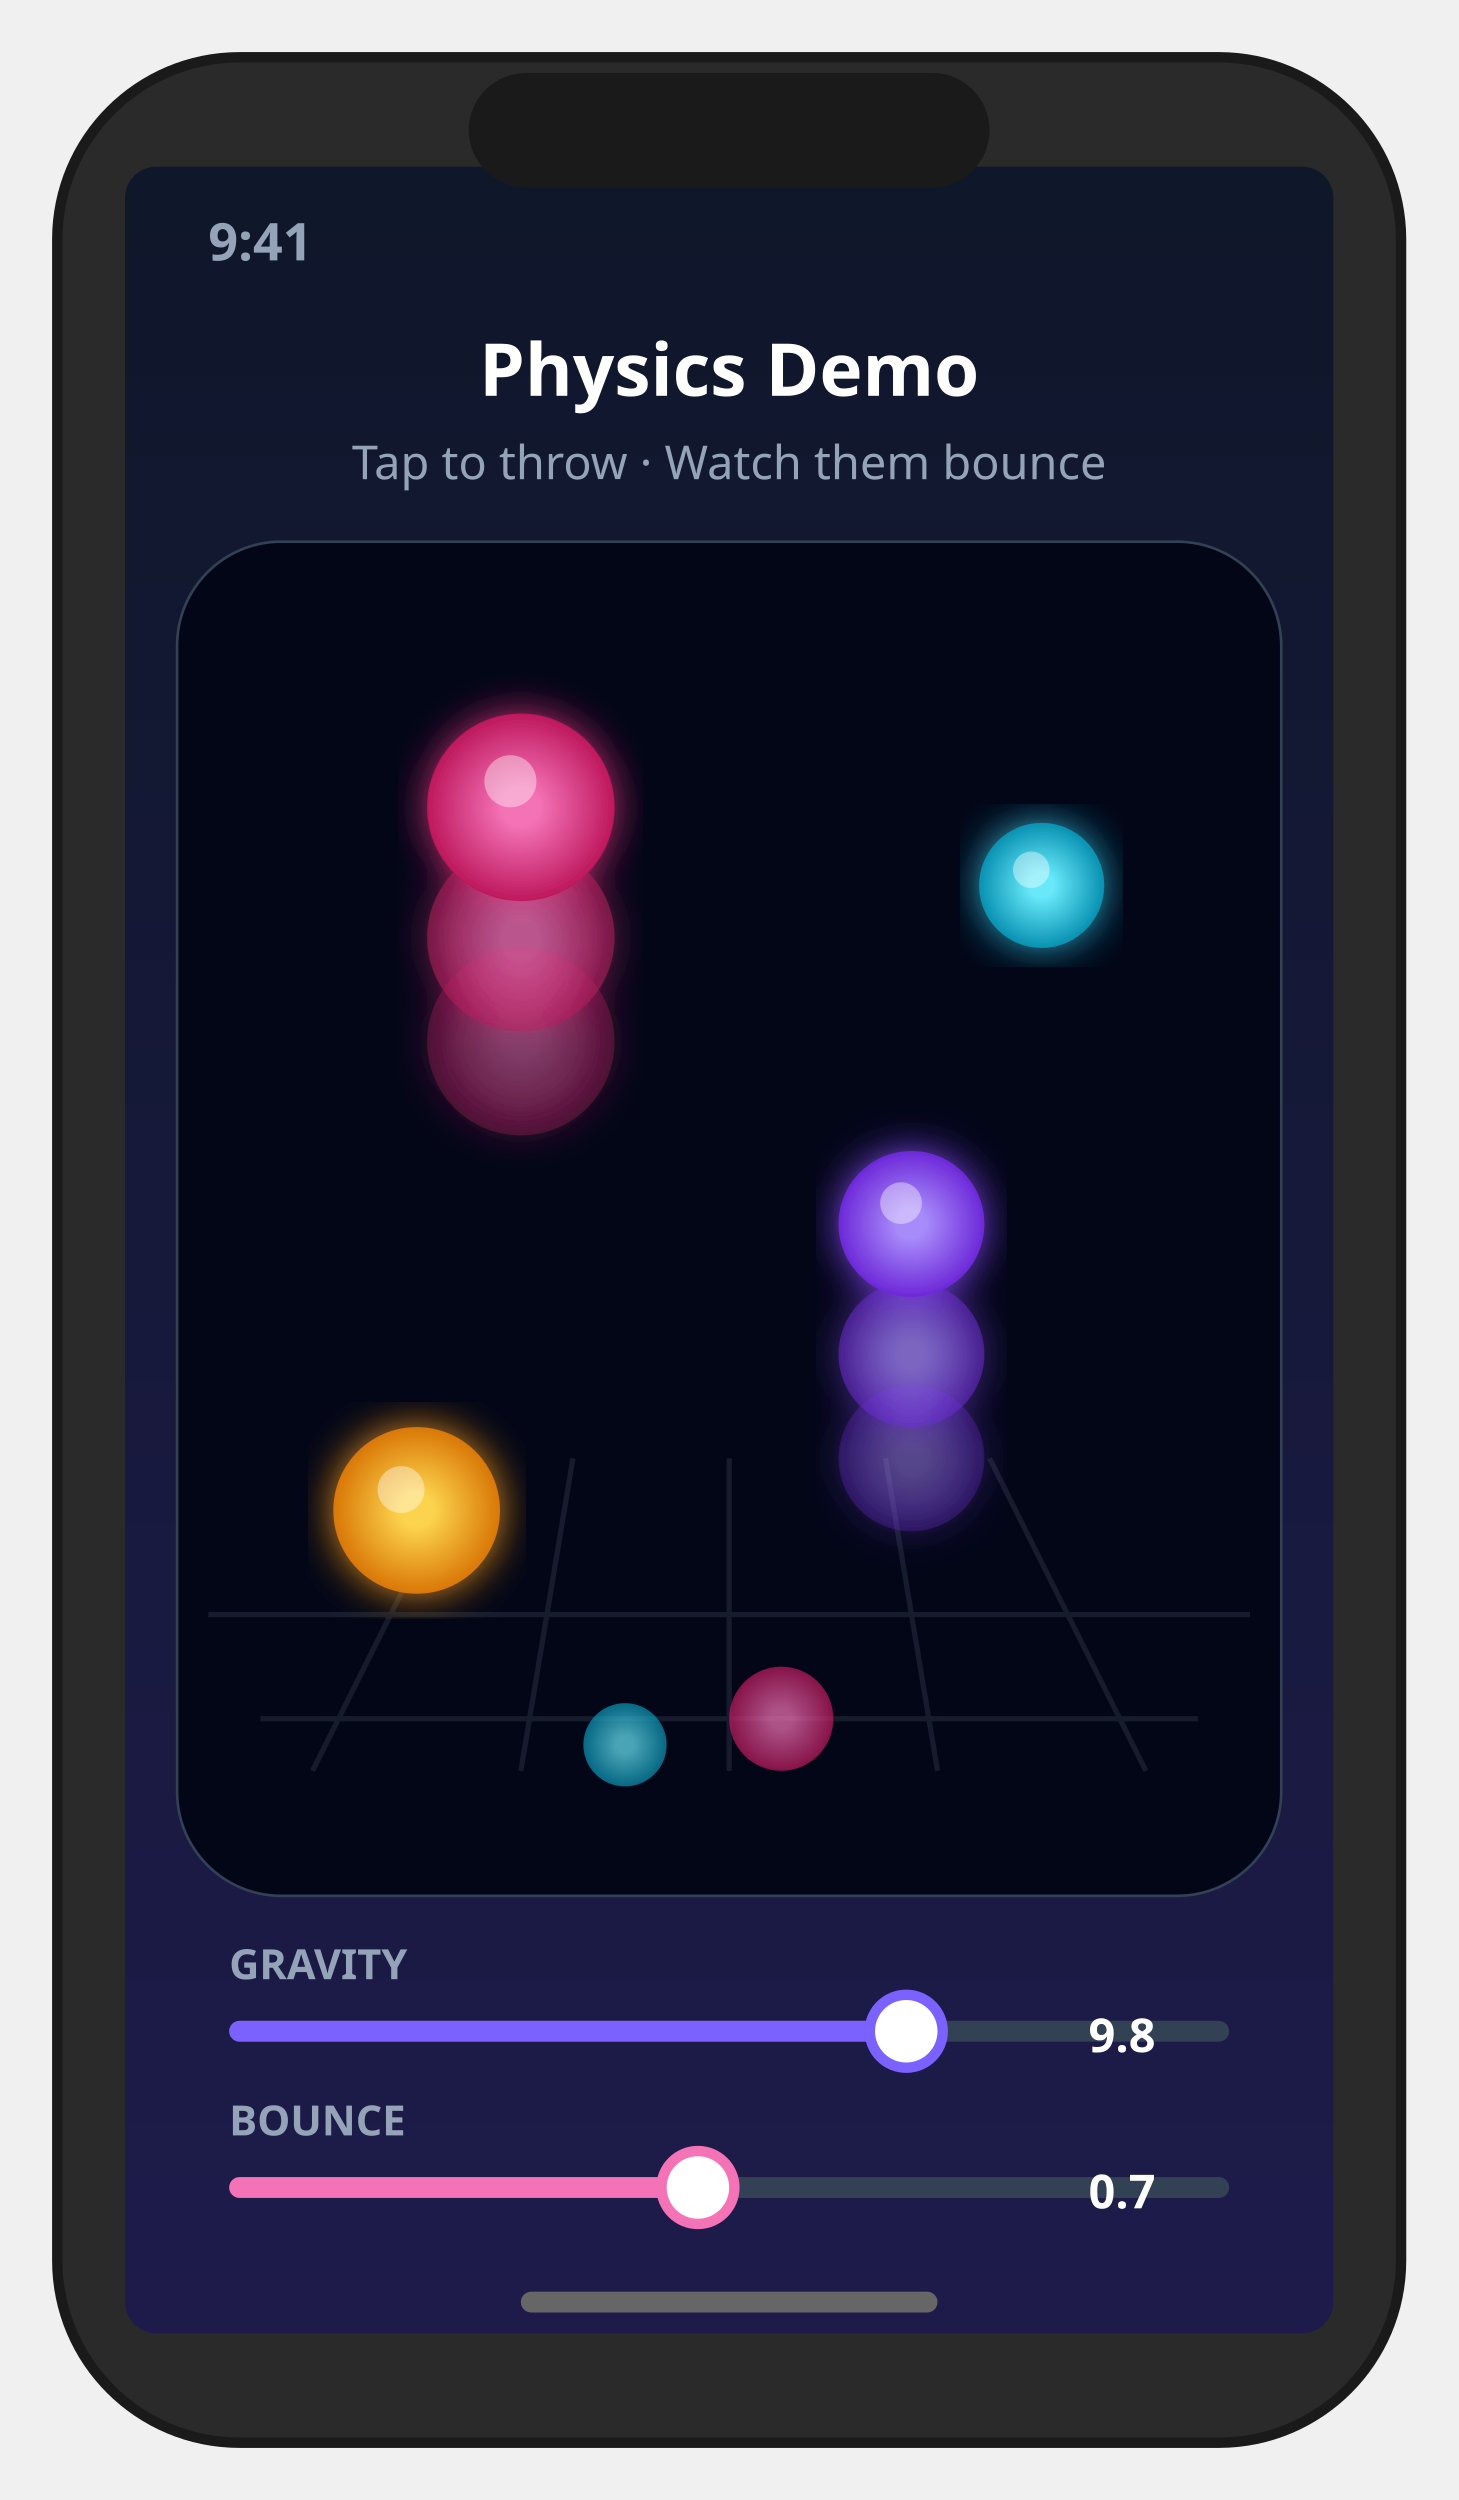
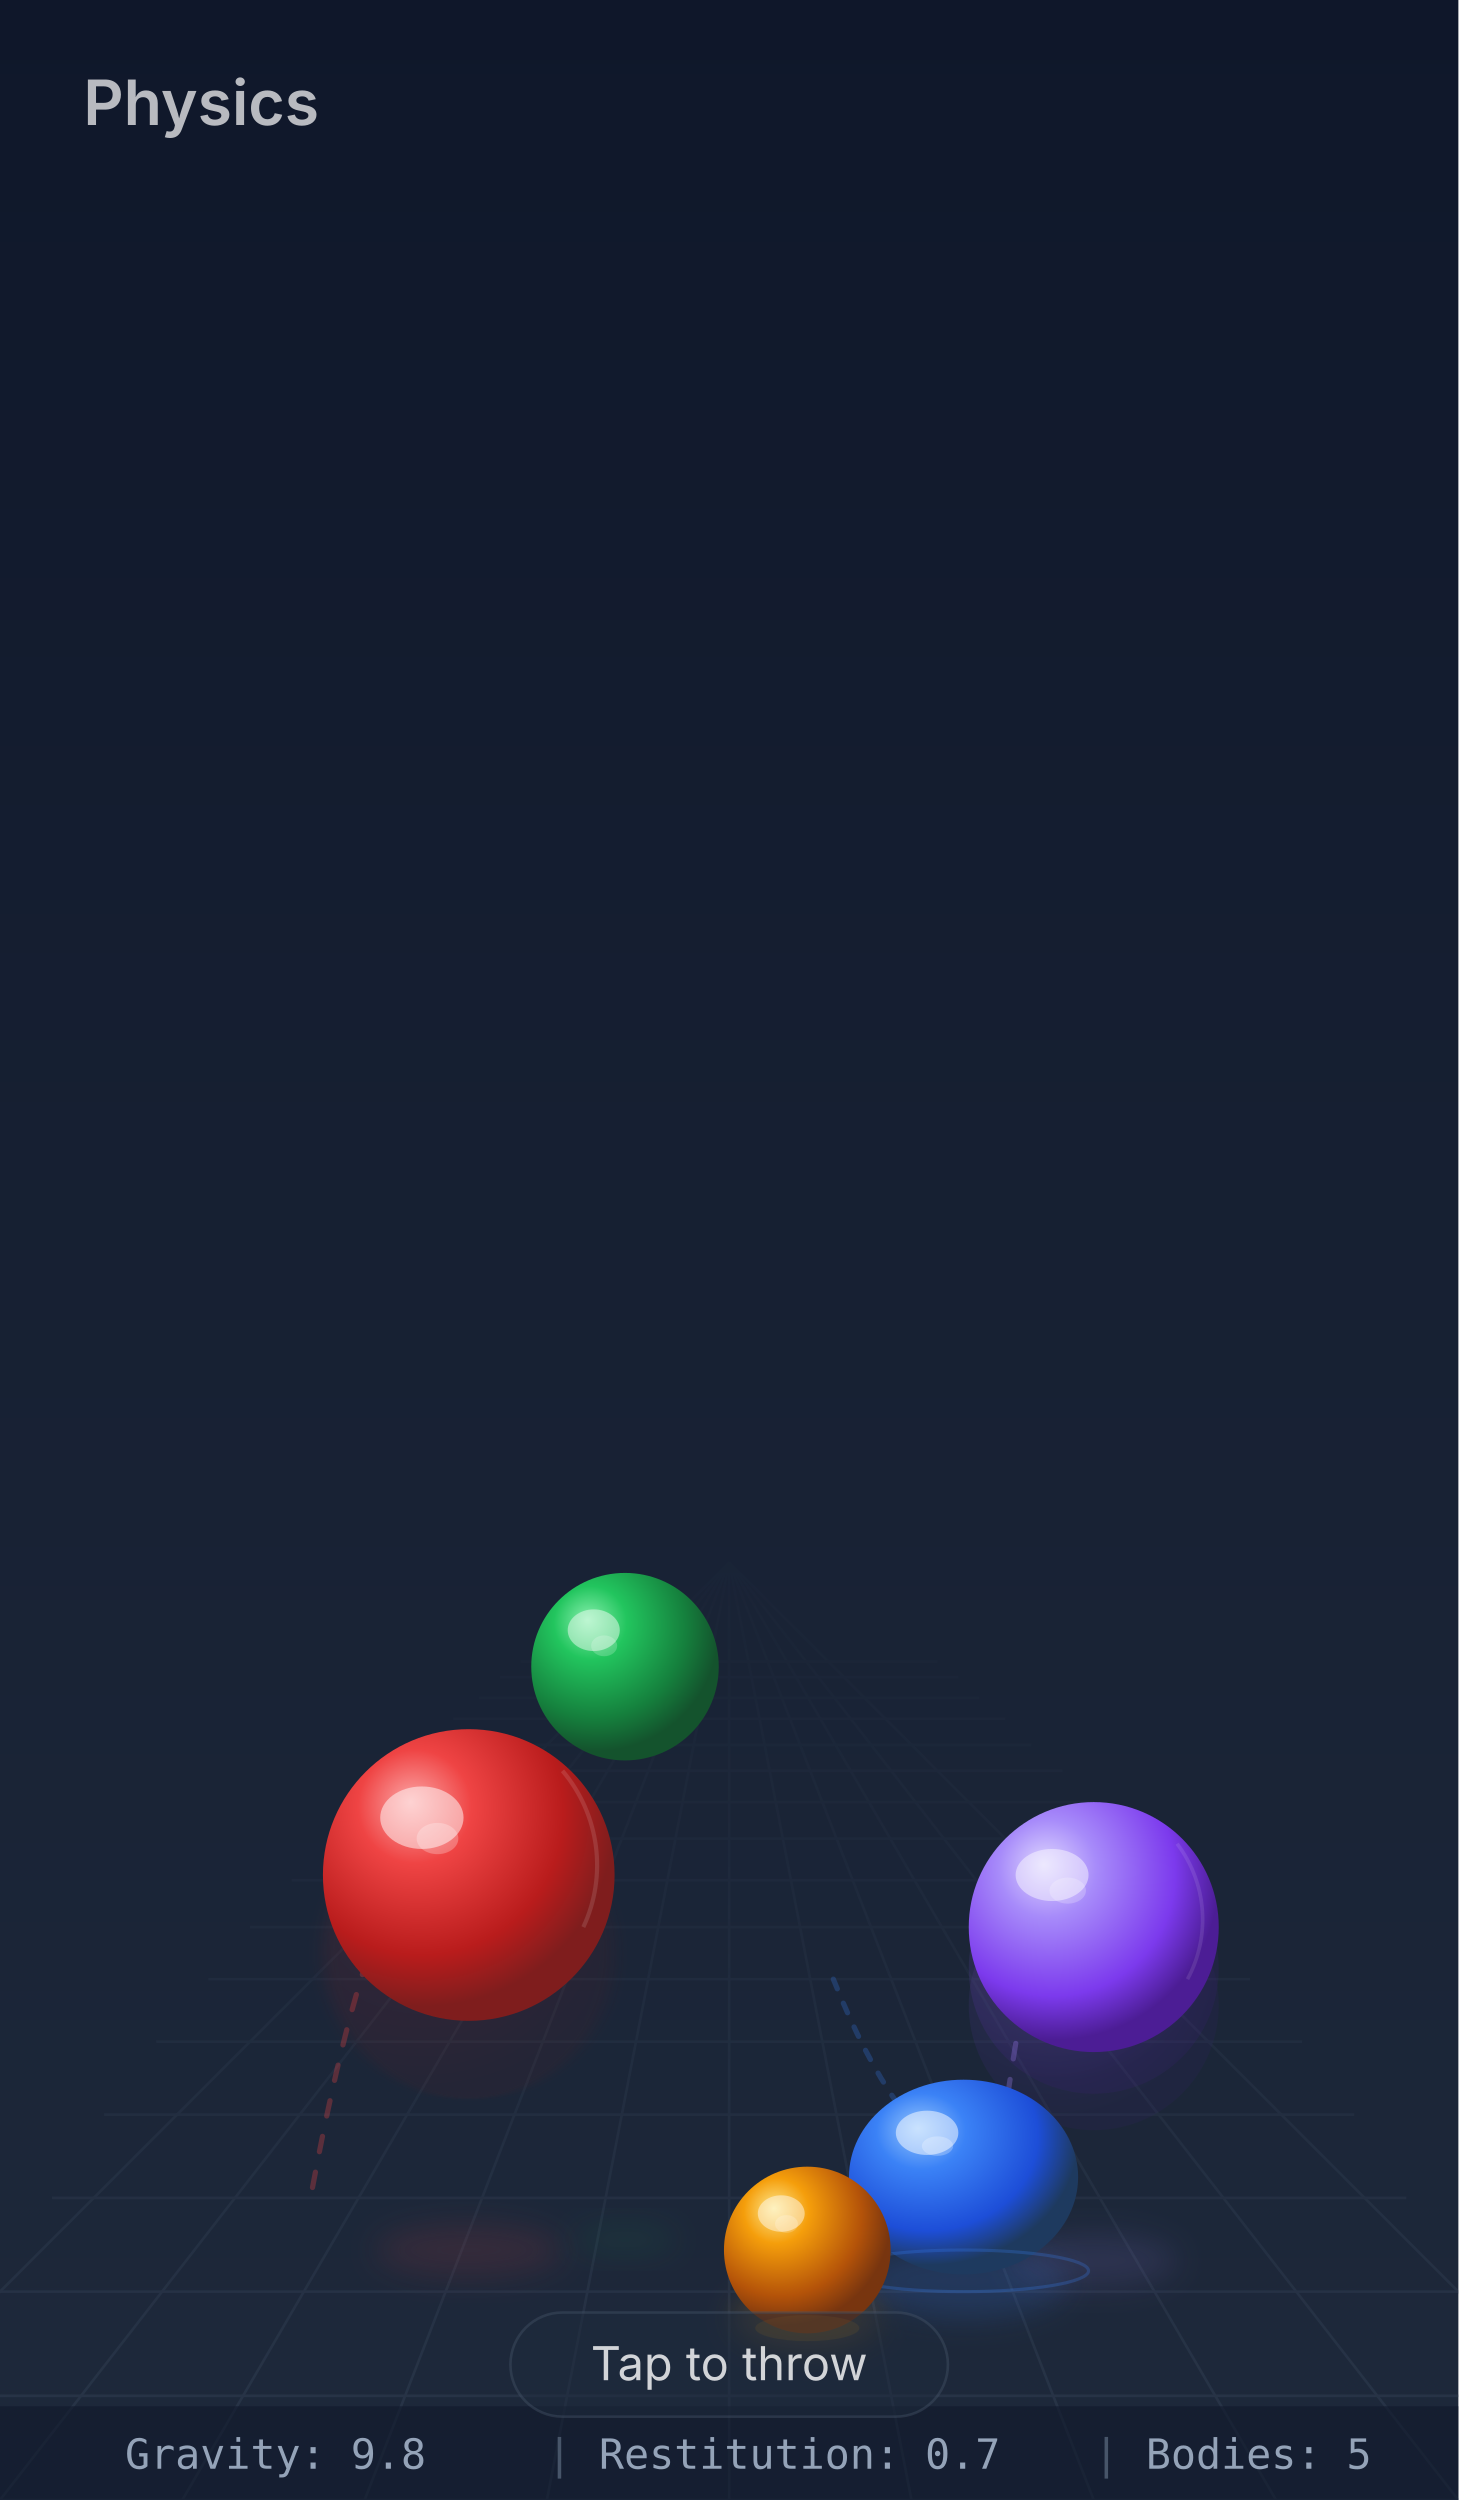
<svg xmlns="http://www.w3.org/2000/svg" viewBox="0 0 280 480" fill="none">
  <defs>
    <linearGradient id="ph-bg" x1="0" y1="0" x2="0" y2="1">
      <stop offset="0%" stop-color="#0F172A" />
-       <stop offset="100%" stop-color="#1E1B4B" />
+       <stop offset="100%" stop-color="#1E293B" />
    </linearGradient>
-     <filter id="ph-glow" x="-15%" y="-15%" width="130%" height="130%">
-       <feGaussianBlur stdDeviation="4" result="blur" />
-       <feMerge>
-         <feMergeNode in="blur" />
-         <feMergeNode in="SourceGraphic" />
-       </feMerge>
+     <filter id="ph-shadow" x="-50%" y="-50%" width="200%" height="200%">
+       <feGaussianBlur stdDeviation="3" result="blur" />
    </filter>
-     <radialGradient id="ph-ball1">
-       <stop offset="20%" stop-color="#F472B6" />
-       <stop offset="100%" stop-color="#BE185D" />
+     <filter id="ph-motion" x="-20%" y="-20%" width="140%" height="140%">
+       <feGaussianBlur stdDeviation="1.5 0.3" />
+     </filter>
+     <linearGradient id="ph-grid-fade" x1="0" y1="0" x2="0" y2="1">
+       <stop offset="0%" stop-color="white" stop-opacity="0" />
+       <stop offset="40%" stop-color="white" stop-opacity="0.15" />
+       <stop offset="100%" stop-color="white" stop-opacity="0.5" />
+     </linearGradient>
+     <mask id="ph-grid-mask">
+       <rect x="0" y="280" width="280" height="200" fill="url(#ph-grid-fade)" />
+     </mask>
+     <radialGradient id="ph-sphere-red" cx="0.35" cy="0.3" r="0.65" fx="0.3" fy="0.25">
+       <stop offset="0%" stop-color="#FCA5A5" />
+       <stop offset="30%" stop-color="#EF4444" />
+       <stop offset="75%" stop-color="#B91C1C" />
+       <stop offset="100%" stop-color="#7F1D1D" />
    </radialGradient>
-     <radialGradient id="ph-ball2">
-       <stop offset="20%" stop-color="#A78BFA" />
-       <stop offset="100%" stop-color="#6D28D9" />
+     <radialGradient id="ph-sphere-blue" cx="0.35" cy="0.3" r="0.65" fx="0.3" fy="0.25">
+       <stop offset="0%" stop-color="#93C5FD" />
+       <stop offset="30%" stop-color="#3B82F6" />
+       <stop offset="75%" stop-color="#1D4ED8" />
+       <stop offset="100%" stop-color="#1E3A5F" />
    </radialGradient>
-     <radialGradient id="ph-ball3">
-       <stop offset="20%" stop-color="#67E8F9" />
-       <stop offset="100%" stop-color="#0891B2" />
+     <radialGradient id="ph-sphere-green" cx="0.35" cy="0.3" r="0.65" fx="0.3" fy="0.25">
+       <stop offset="0%" stop-color="#86EFAC" />
+       <stop offset="30%" stop-color="#22C55E" />
+       <stop offset="75%" stop-color="#15803D" />
+       <stop offset="100%" stop-color="#14532D" />
    </radialGradient>
-     <radialGradient id="ph-ball4">
-       <stop offset="20%" stop-color="#FCD34D" />
-       <stop offset="100%" stop-color="#D97706" />
+     <radialGradient id="ph-sphere-purple" cx="0.35" cy="0.3" r="0.65" fx="0.3" fy="0.25">
+       <stop offset="0%" stop-color="#DDD6FE" />
+       <stop offset="30%" stop-color="#A78BFA" />
+       <stop offset="75%" stop-color="#7C3AED" />
+       <stop offset="100%" stop-color="#4C1D95" />
+     </radialGradient>
+     <radialGradient id="ph-sphere-orange" cx="0.35" cy="0.3" r="0.65" fx="0.3" fy="0.25">
+       <stop offset="0%" stop-color="#FDE68A" />
+       <stop offset="30%" stop-color="#F59E0B" />
+       <stop offset="75%" stop-color="#B45309" />
+       <stop offset="100%" stop-color="#78350F" />
    </radialGradient>
  </defs>
-   <rect x="10" y="10" width="260" height="460" rx="36" fill="#1A1A1A" />
-   <rect x="12" y="12" width="256" height="456" rx="34" fill="#2A2A2A" />
-   <rect x="24" y="32" width="232" height="416" rx="6" fill="url(#ph-bg)" />
-   <rect x="90" y="14" width="100" height="22" rx="11" fill="#1A1A1A" />
-   <text x="40" y="50" font-family="system-ui" font-size="10" fill="#94A3B8" font-weight="600">9:41</text>
-   <text x="140" y="76" font-family="system-ui" font-size="14" fill="white" text-anchor="middle" font-weight="700">Physics Demo</text>
-   <text x="140" y="92" font-family="system-ui" font-size="9" fill="#94A3B8" text-anchor="middle">Tap to throw · Watch them bounce</text>
-   <rect x="34" y="104" width="212" height="260" rx="20" fill="#020617" stroke="#334155" stroke-width="0.5" />
-   <g opacity="0.2">
-     <line x1="60" y1="340" x2="90" y2="280" stroke="#64748B" />
-     <line x1="100" y1="340" x2="110" y2="280" stroke="#64748B" />
-     <line x1="140" y1="340" x2="140" y2="280" stroke="#64748B" />
-     <line x1="180" y1="340" x2="170" y2="280" stroke="#64748B" />
-     <line x1="220" y1="340" x2="190" y2="280" stroke="#64748B" />
-     <line x1="40" y1="310" x2="240" y2="310" stroke="#64748B" />
-     <line x1="50" y1="330" x2="230" y2="330" stroke="#64748B" />
+   <rect width="280" height="480" fill="url(#ph-bg)" />
+   <g mask="url(#ph-grid-mask)">
+     <line x1="-20" y1="480" x2="300" y2="480" stroke="#334155" stroke-width="0.5" />
+     <line x1="-10" y1="460" x2="290" y2="460" stroke="#334155" stroke-width="0.5" />
+     <line x1="0" y1="440" x2="280" y2="440" stroke="#334155" stroke-width="0.5" />
+     <line x1="10" y1="422" x2="270" y2="422" stroke="#334155" stroke-width="0.5" />
+     <line x1="20" y1="406" x2="260" y2="406" stroke="#334155" stroke-width="0.5" />
+     <line x1="30" y1="392" x2="250" y2="392" stroke="#334155" stroke-width="0.5" />
+     <line x1="40" y1="380" x2="240" y2="380" stroke="#334155" stroke-width="0.5" />
+     <line x1="48" y1="370" x2="232" y2="370" stroke="#334155" stroke-width="0.5" />
+     <line x1="56" y1="361" x2="224" y2="361" stroke="#334155" stroke-width="0.5" />
+     <line x1="63" y1="353" x2="217" y2="353" stroke="#334155" stroke-width="0.5" />
+     <line x1="70" y1="346" x2="210" y2="346" stroke="#334155" stroke-width="0.5" />
+     <line x1="76" y1="340" x2="204" y2="340" stroke="#334155" stroke-width="0.5" />
+     <line x1="82" y1="335" x2="198" y2="335" stroke="#334155" stroke-width="0.5" />
+     <line x1="87" y1="330" x2="193" y2="330" stroke="#334155" stroke-width="0.5" />
+     <line x1="92" y1="326" x2="188" y2="326" stroke="#334155" stroke-width="0.5" />
+     <line x1="96" y1="322" x2="184" y2="322" stroke="#334155" stroke-width="0.5" />
+     <line x1="100" y1="319" x2="180" y2="319" stroke="#334155" stroke-width="0.5" />
+     <line x1="-40" y1="480" x2="140" y2="300" stroke="#334155" stroke-width="0.5" />
+     <line x1="0" y1="480" x2="140" y2="300" stroke="#334155" stroke-width="0.5" />
+     <line x1="35" y1="480" x2="140" y2="300" stroke="#334155" stroke-width="0.5" />
+     <line x1="70" y1="480" x2="140" y2="300" stroke="#334155" stroke-width="0.5" />
+     <line x1="105" y1="480" x2="140" y2="300" stroke="#334155" stroke-width="0.5" />
+     <line x1="140" y1="480" x2="140" y2="300" stroke="#334155" stroke-width="0.5" />
+     <line x1="175" y1="480" x2="140" y2="300" stroke="#334155" stroke-width="0.5" />
+     <line x1="210" y1="480" x2="140" y2="300" stroke="#334155" stroke-width="0.5" />
+     <line x1="245" y1="480" x2="140" y2="300" stroke="#334155" stroke-width="0.5" />
+     <line x1="280" y1="480" x2="140" y2="300" stroke="#334155" stroke-width="0.5" />
+     <line x1="320" y1="480" x2="140" y2="300" stroke="#334155" stroke-width="0.5" />
  </g>
-   <g filter="url(#ph-glow)">
-     <circle cx="100" cy="200" r="18" fill="url(#ph-ball1)" opacity="0.3" />
-     <circle cx="100" cy="180" r="18" fill="url(#ph-ball1)" opacity="0.5" />
-     <circle cx="100" cy="155" r="18" fill="url(#ph-ball1)" />
-     <circle cx="98" cy="150" r="5" fill="white" opacity="0.4" />
+   <ellipse cx="90" cy="432" rx="18" ry="5" fill="#EF4444" opacity="0.12" filter="url(#ph-shadow)" />
+   <ellipse cx="185" cy="438" rx="20" ry="7" fill="#3B82F6" opacity="0.18" filter="url(#ph-shadow)" />
+   <ellipse cx="120" cy="430" rx="10" ry="3" fill="#22C55E" opacity="0.08" filter="url(#ph-shadow)" />
+   <ellipse cx="210" cy="434" rx="16" ry="5" fill="#A78BFA" opacity="0.12" filter="url(#ph-shadow)" />
+   <ellipse cx="155" cy="445" rx="14" ry="6" fill="#F59E0B" opacity="0.2" filter="url(#ph-shadow)" />
+   <path d="M 60,420 Q 75,340 90,360" stroke="#EF4444" stroke-width="1" stroke-opacity="0.3" fill="none" stroke-dasharray="3,4" stroke-linecap="round" />
+   <path d="M 190,430 Q 200,340 210,370" stroke="#A78BFA" stroke-width="1" stroke-opacity="0.3" fill="none" stroke-dasharray="3,4" stroke-linecap="round" />
+   <path d="M 160,380 Q 172,410 185,415" stroke="#3B82F6" stroke-width="1" stroke-opacity="0.25" fill="none" stroke-dasharray="2,3" stroke-linecap="round" />
+   <circle cx="120" cy="320" r="18" fill="url(#ph-sphere-green)" />
+   <ellipse cx="114" cy="313" rx="5" ry="4" fill="white" opacity="0.45" />
+   <ellipse cx="116" cy="316" rx="2.5" ry="2" fill="white" opacity="0.2" />
+   <circle cx="90" cy="375" r="28" fill="url(#ph-sphere-red)" opacity="0.1" filter="url(#ph-motion)" />
+   <circle cx="90" cy="360" r="28" fill="url(#ph-sphere-red)" />
+   <ellipse cx="81" cy="349" rx="8" ry="6" fill="white" opacity="0.5" />
+   <ellipse cx="84" cy="353" rx="4" ry="3" fill="white" opacity="0.25" />
+   <path d="M 108,340 A 28,28 0 0,1 112,370" stroke="white" stroke-width="0.8" stroke-opacity="0.12" fill="none" />
+   <circle cx="210" cy="385" r="24" fill="url(#ph-sphere-purple)" opacity="0.08" />
+   <circle cx="210" cy="378" r="24" fill="url(#ph-sphere-purple)" opacity="0.12" />
+   <circle cx="210" cy="370" r="24" fill="url(#ph-sphere-purple)" />
+   <ellipse cx="202" cy="360" rx="7" ry="5" fill="white" opacity="0.45" />
+   <ellipse cx="205" cy="363" rx="3.5" ry="2.5" fill="white" opacity="0.22" />
+   <path d="M 226,354 A 24,24 0 0,1 228,380" stroke="white" stroke-width="0.7" stroke-opacity="0.1" fill="none" />
+   <g transform="translate(185, 418) scale(1, 0.85) translate(-185, -418)">
+     <ellipse cx="185" cy="418" rx="22" ry="22" fill="url(#ph-sphere-blue)" />
+     <ellipse cx="178" cy="408" rx="6" ry="5" fill="white" opacity="0.5" />
+     <ellipse cx="180" cy="411" rx="3" ry="2.2" fill="white" opacity="0.25" />
  </g>
-   <g filter="url(#ph-glow)">
-     <circle cx="175" cy="280" r="14" fill="url(#ph-ball2)" opacity="0.3" />
-     <circle cx="175" cy="260" r="14" fill="url(#ph-ball2)" opacity="0.5" />
-     <circle cx="175" cy="235" r="14" fill="url(#ph-ball2)" />
-     <circle cx="173" cy="231" r="4" fill="white" opacity="0.4" />
-   </g>
-   <g filter="url(#ph-glow)">
-     <circle cx="200" cy="170" r="12" fill="url(#ph-ball3)" />
-     <circle cx="198" cy="167" r="3.5" fill="white" opacity="0.4" />
-   </g>
-   <g filter="url(#ph-glow)">
-     <circle cx="80" cy="290" r="16" fill="url(#ph-ball4)" />
-     <circle cx="77" cy="286" r="4.5" fill="white" opacity="0.4" />
-   </g>
-   <circle cx="150" cy="330" r="10" fill="url(#ph-ball1)" opacity="0.7" />
-   <circle cx="120" cy="335" r="8" fill="url(#ph-ball3)" opacity="0.7" />
-   <g transform="translate(44, 380)">
-     <text x="0" y="0" font-family="system-ui" font-size="8" fill="#94A3B8" font-weight="600">GRAVITY</text>
-     <rect x="0" y="8" width="192" height="4" rx="2" fill="#334155" />
-     <rect x="0" y="8" width="130" height="4" rx="2" fill="#7B61FF" />
-     <circle cx="130" cy="10" r="7" fill="white" stroke="#7B61FF" stroke-width="2" />
-     <text x="165" y="14" font-family="system-ui" font-size="9" fill="white" font-weight="600">9.8</text>
-   </g>
-   <g transform="translate(44, 410)">
-     <text x="0" y="0" font-family="system-ui" font-size="8" fill="#94A3B8" font-weight="600">BOUNCE</text>
-     <rect x="0" y="8" width="192" height="4" rx="2" fill="#334155" />
-     <rect x="0" y="8" width="90" height="4" rx="2" fill="#F472B6" />
-     <circle cx="90" cy="10" r="7" fill="white" stroke="#F472B6" stroke-width="2" />
-     <text x="165" y="14" font-family="system-ui" font-size="9" fill="white" font-weight="600">0.7</text>
-   </g>
-   <rect x="100" y="440" width="80" height="4" rx="2" fill="#666" />
+   <ellipse cx="185" cy="436" rx="24" ry="4" fill="none" stroke="#3B82F6" stroke-width="0.6" stroke-opacity="0.25" />
+   <circle cx="155" cy="432" r="16" fill="url(#ph-sphere-orange)" />
+   <ellipse cx="150" cy="425" rx="4.5" ry="3.5" fill="white" opacity="0.45" />
+   <ellipse cx="151" cy="427" rx="2.2" ry="1.7" fill="white" opacity="0.2" />
+   <ellipse cx="155" cy="447" rx="10" ry="2.5" fill="#F59E0B" opacity="0.15" />
+   <text x="16" y="24" font-family="system-ui, -apple-system, sans-serif" font-size="12" fill="white" opacity="0.7" font-weight="600">Physics</text>
+   <rect x="0" y="462" width="280" height="18" fill="#0F172A" opacity="0.6" />
+   <text x="24" y="474" font-family="monospace, system-ui" font-size="8" fill="#94A3B8">Gravity: 9.8</text>
+   <text x="105" y="474" font-family="monospace, system-ui" font-size="8" fill="#475569">|</text>
+   <text x="115" y="474" font-family="monospace, system-ui" font-size="8" fill="#94A3B8">Restitution: 0.7</text>
+   <text x="210" y="474" font-family="monospace, system-ui" font-size="8" fill="#475569">|</text>
+   <text x="220" y="474" font-family="monospace, system-ui" font-size="8" fill="#94A3B8">Bodies: 5</text>
+   <rect x="98" y="444" width="84" height="20" rx="10" fill="#1E293B" opacity="0.5" />
+   <rect x="98" y="444" width="84" height="20" rx="10" fill="none" stroke="#475569" stroke-width="0.5" stroke-opacity="0.4" />
+   <text x="140" y="457" font-family="system-ui, -apple-system, sans-serif" font-size="9" fill="white" text-anchor="middle" opacity="0.8">Tap to throw</text>
</svg>
